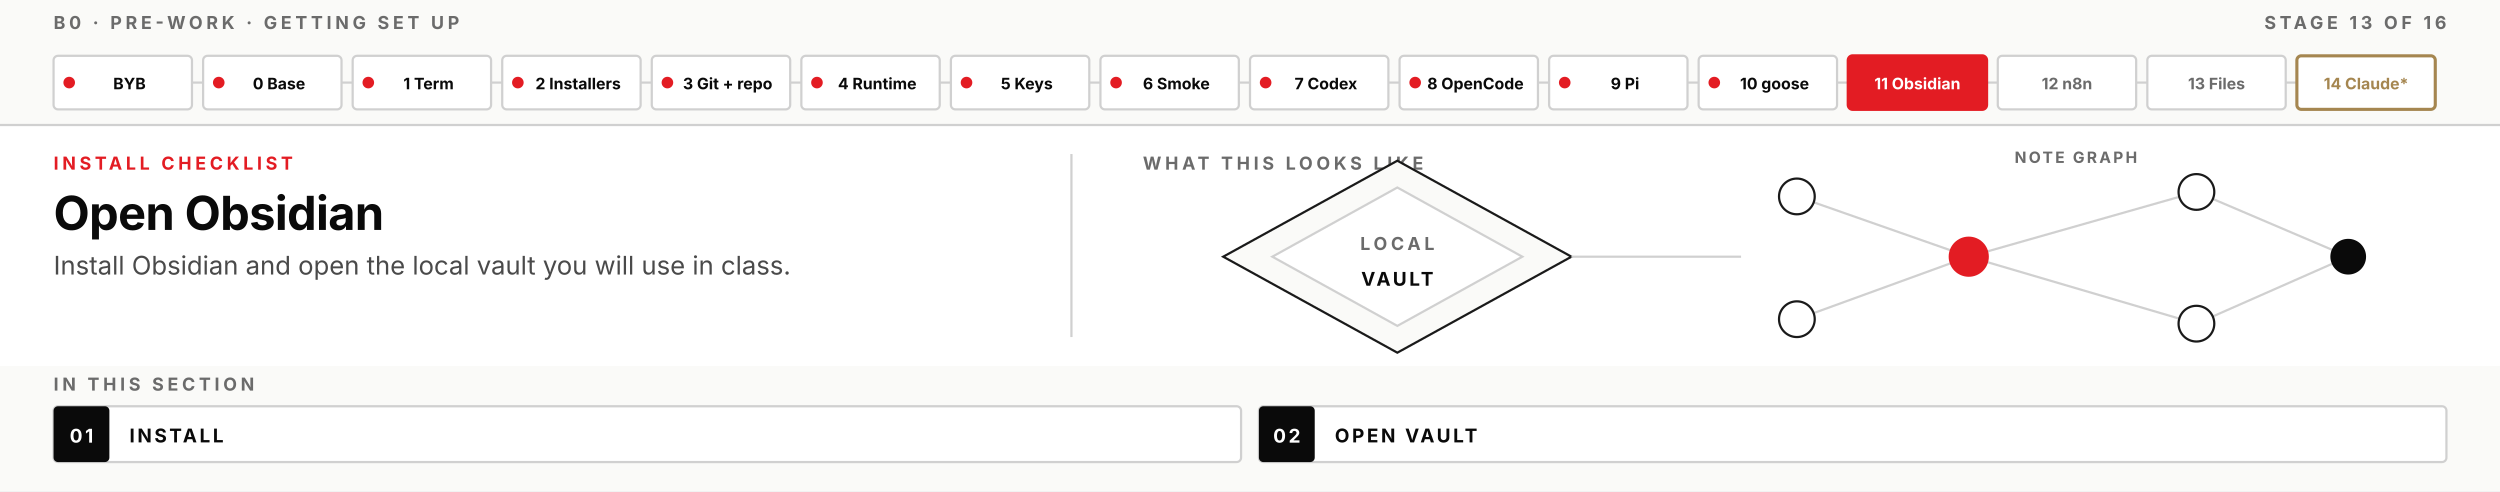
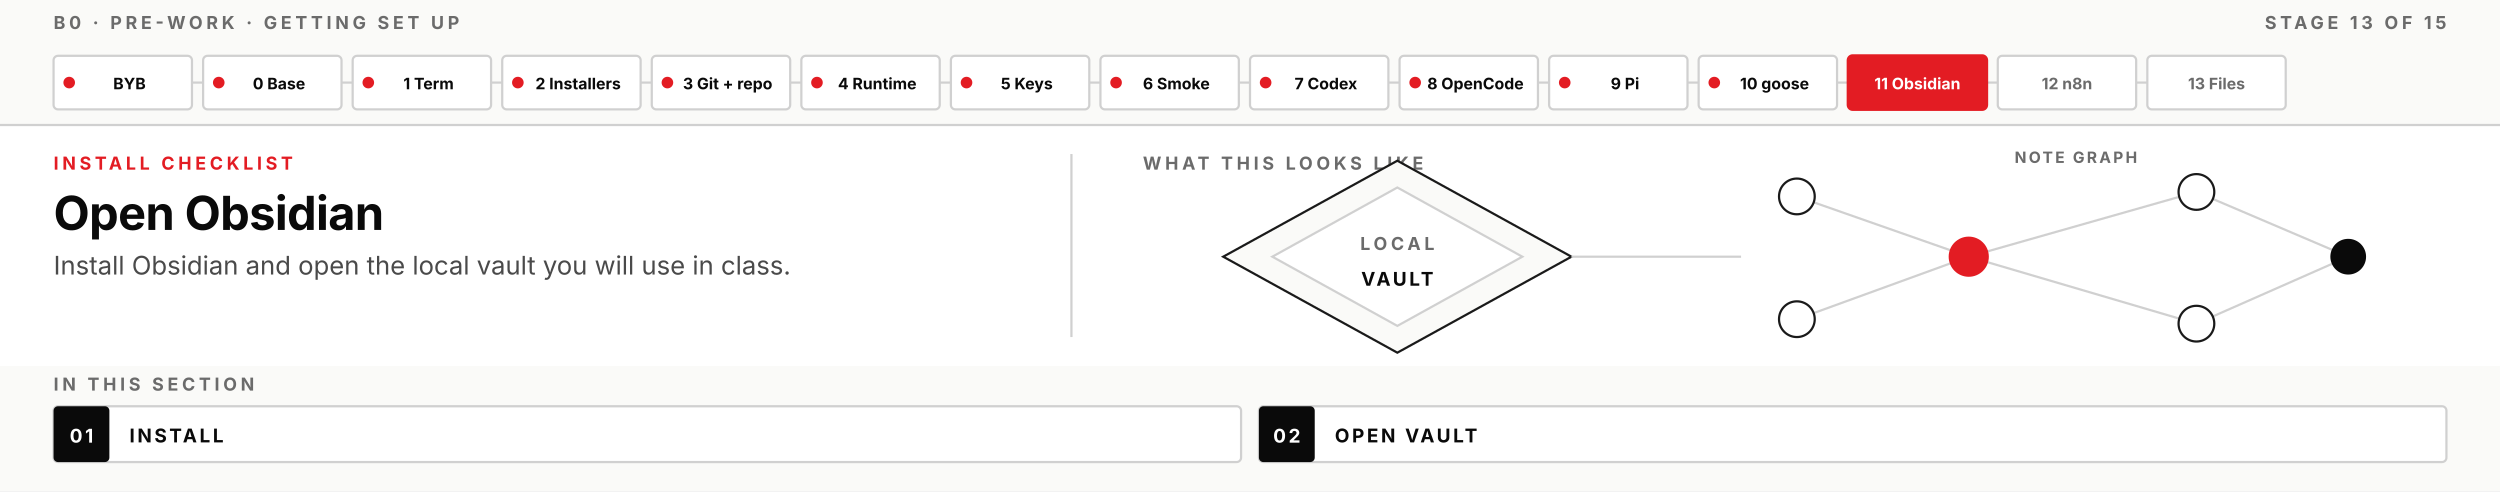
<svg xmlns="http://www.w3.org/2000/svg" viewBox="0 0 1120 220" role="img" aria-labelledby="title-install-pre-work-11-obsidian">
  <defs>
    <marker id="arrow" viewBox="0 0 8 8" refX="7" refY="4" markerWidth="6" markerHeight="6" orient="auto-start-reverse">
      <path d="M0 0 8 4 0 8Z" fill="#0A0A0A" />
    </marker>
    <marker id="arrow-red" viewBox="0 0 8 8" refX="7" refY="4" markerWidth="6" markerHeight="6" orient="auto-start-reverse">
      <path d="M0 0 8 4 0 8Z" fill="#E31C23" />
    </marker>
    <style>
      text { font-family: system-ui, "Inter", "Helvetica Neue", Arial, sans-serif; fill: #0A0A0A; }
      .micro { font-size: 8px; font-weight: 650; letter-spacing: 1.65px; }
      .tiny { font-size: 7px; font-weight: 650; letter-spacing: 1px; }
      .railtext { font-size: 7.1px; font-weight: 650; }
      .title { font-size: 21px; font-weight: 680; letter-spacing: -0.25px; }
      .purpose { font-size: 11.5px; font-weight: 430; fill: #4A4A4A; }
      .caption { font-size: 8.5px; font-weight: 650; letter-spacing: 1.15px; }
      .body { font-size: 9.5px; font-weight: 520; }
      .muted { fill: #6B6B6B; }
      .white { fill: #FFFFFF; }
      .red { fill: #E31C23; }
      .gold { fill: #A58650; }
      .line { fill: none; stroke: #0A0A0A; stroke-width: 1.35; vector-effect: non-scaling-stroke; }
      .hair { fill: none; stroke: #D0D0D0; stroke-width: 1; vector-effect: non-scaling-stroke; }
      .redline { fill: none; stroke: #E31C23; stroke-width: 1.4; vector-effect: non-scaling-stroke; }
      .goldline { fill: none; stroke: #A58650; stroke-width: 1.35; vector-effect: non-scaling-stroke; }
      .dash { stroke-dasharray: 5 4; }
    </style>
  </defs>
  <rect width="1120" height="220" fill="#FFFFFF" />
  <rect x="0" y="0" width="1120" height="56" fill="#FAFAF8" />
  <text x="24" y="13" class="micro muted">B0 · PRE-WORK · GETTING SET UP</text>
-   <text x="1096" y="13" class="micro muted" text-anchor="end">STAGE 13 OF 16</text>
-   <path d="M55 37H1060" class="hair" />
+   <text x="1096" y="13" class="micro muted" text-anchor="end">STAGE 13 OF 15</text>
+   <path d="M55 37H993" class="hair" />
  <rect x="24" y="25" width="62" height="24" rx="2" fill="#FFFFFF" stroke="#D0D0D0" stroke-width="1" />
  <circle cx="31" cy="37" r="2.6" fill="#E31C23" />
  <text x="58" y="40" class="railtext" text-anchor="middle">BYB</text>
  <rect x="91" y="25" width="62" height="24" rx="2" fill="#FFFFFF" stroke="#D0D0D0" stroke-width="1" />
  <circle cx="98" cy="37" r="2.6" fill="#E31C23" />
  <text x="125" y="40" class="railtext" text-anchor="middle">0 Base</text>
  <rect x="158" y="25" width="62" height="24" rx="2" fill="#FFFFFF" stroke="#D0D0D0" stroke-width="1" />
  <circle cx="165" cy="37" r="2.6" fill="#E31C23" />
  <text x="192" y="40" class="railtext" text-anchor="middle">1 Term</text>
  <rect x="225" y="25" width="62" height="24" rx="2" fill="#FFFFFF" stroke="#D0D0D0" stroke-width="1" />
  <circle cx="232" cy="37" r="2.6" fill="#E31C23" />
  <text x="259" y="40" class="railtext" text-anchor="middle">2 Installers</text>
  <rect x="292" y="25" width="62" height="24" rx="2" fill="#FFFFFF" stroke="#D0D0D0" stroke-width="1" />
  <circle cx="299" cy="37" r="2.6" fill="#E31C23" />
  <text x="326" y="40" class="railtext" text-anchor="middle">3 Git + repo</text>
  <rect x="359" y="25" width="62" height="24" rx="2" fill="#FFFFFF" stroke="#D0D0D0" stroke-width="1" />
  <circle cx="366" cy="37" r="2.6" fill="#E31C23" />
  <text x="393" y="40" class="railtext" text-anchor="middle">4 Runtime</text>
  <rect x="426" y="25" width="62" height="24" rx="2" fill="#FFFFFF" stroke="#D0D0D0" stroke-width="1" />
  <circle cx="433" cy="37" r="2.6" fill="#E31C23" />
  <text x="460" y="40" class="railtext" text-anchor="middle">5 Keys</text>
  <rect x="493" y="25" width="62" height="24" rx="2" fill="#FFFFFF" stroke="#D0D0D0" stroke-width="1" />
  <circle cx="500" cy="37" r="2.6" fill="#E31C23" />
  <text x="527" y="40" class="railtext" text-anchor="middle">6 Smoke</text>
  <rect x="560" y="25" width="62" height="24" rx="2" fill="#FFFFFF" stroke="#D0D0D0" stroke-width="1" />
  <circle cx="567" cy="37" r="2.6" fill="#E31C23" />
  <text x="594" y="40" class="railtext" text-anchor="middle">7 Codex</text>
  <rect x="627" y="25" width="62" height="24" rx="2" fill="#FFFFFF" stroke="#D0D0D0" stroke-width="1" />
  <circle cx="634" cy="37" r="2.6" fill="#E31C23" />
  <text x="661" y="40" class="railtext" text-anchor="middle">8 OpenCode</text>
  <rect x="694" y="25" width="62" height="24" rx="2" fill="#FFFFFF" stroke="#D0D0D0" stroke-width="1" />
  <circle cx="701" cy="37" r="2.6" fill="#E31C23" />
  <text x="728" y="40" class="railtext" text-anchor="middle">9 Pi</text>
  <rect x="761" y="25" width="62" height="24" rx="2" fill="#FFFFFF" stroke="#D0D0D0" stroke-width="1" />
  <circle cx="768" cy="37" r="2.6" fill="#E31C23" />
  <text x="795" y="40" class="railtext" text-anchor="middle">10 goose</text>
  <rect x="828" y="25" width="62" height="24" rx="2" fill="#E31C23" stroke="#E31C23" stroke-width="1.4" />
  <text x="859" y="40" class="railtext white" text-anchor="middle">11 Obsidian</text>
  <rect x="895" y="25" width="62" height="24" rx="2" fill="#FFFFFF" stroke="#D0D0D0" stroke-width="1" />
  <text x="926" y="40" class="railtext muted" text-anchor="middle">12 n8n</text>
  <rect x="962" y="25" width="62" height="24" rx="2" fill="#FFFFFF" stroke="#D0D0D0" stroke-width="1" />
  <text x="993" y="40" class="railtext muted" text-anchor="middle">13 Files</text>
-   <rect x="1029" y="25" width="62" height="24" rx="2" fill="#FFFFFF" stroke="#A58650" stroke-width="1.4" />
-   <text x="1060" y="40" class="railtext gold" text-anchor="middle">14 Claude*</text>
  <path d="M0 56H1120" class="hair" />
  <text x="24" y="76" class="micro red">INSTALL CHECKLIST</text>
  <text x="24" y="103" class="title">Open Obsidian</text>
  <text x="24" y="123" class="purpose">Install Obsidian and open the local vault you will use in class.</text>
  <path d="M480 69V151" class="hair" />
  <text x="512" y="76" class="micro muted">WHAT THIS LOOKS LIKE</text>
  <g aria-label="Obsidian vault diamond and note graph">
    <path d="M626 72L704 115 626 158 548 115Z" fill="#FAFAF8" stroke="#1A1A1A" />
    <path d="M626 84L682 115 626 146 570 115Z" fill="#FFFFFF" stroke="#D0D0D0" />
    <text x="626" y="112" class="micro muted" text-anchor="middle">LOCAL</text>
    <text x="626" y="128" class="caption" text-anchor="middle">VAULT</text>
    <path d="M704 115H780M805 88L882 115 805 143M882 115L984 86M882 115L984 145M984 86L1052 115M984 145L1052 115" class="hair" />
    <circle cx="805" cy="88" r="8" fill="#FFFFFF" stroke="#1A1A1A" />
    <circle cx="805" cy="143" r="8" fill="#FFFFFF" stroke="#1A1A1A" />
    <circle cx="882" cy="115" r="9" fill="#E31C23" />
    <circle cx="984" cy="86" r="8" fill="#FFFFFF" stroke="#1A1A1A" />
    <circle cx="984" cy="145" r="8" fill="#FFFFFF" stroke="#1A1A1A" />
    <circle cx="1052" cy="115" r="8" fill="#0A0A0A" />
    <text x="930" y="73" class="tiny muted" text-anchor="middle">NOTE GRAPH</text>
  </g>
  <rect x="0" y="164" width="1120" height="56" fill="#FAFAF8" />
  <text x="24" y="175" class="micro muted">IN THIS SECTION</text>
  <rect x="24.00" y="182" width="532.00" height="25" rx="2" fill="#FFFFFF" stroke="#D0D0D0" />
  <rect x="24.00" y="182" width="25" height="25" rx="2" fill="#0A0A0A" />
  <text x="36.50" y="198.3" class="caption white" text-anchor="middle">01</text>
  <text x="58.00" y="198.2" class="caption">INSTALL</text>
  <rect x="564.00" y="182" width="532.00" height="25" rx="2" fill="#FFFFFF" stroke="#D0D0D0" />
  <rect x="564.00" y="182" width="25" height="25" rx="2" fill="#0A0A0A" />
  <text x="576.50" y="198.3" class="caption white" text-anchor="middle">02</text>
  <text x="598.00" y="198.2" class="caption">OPEN VAULT</text>
</svg>
